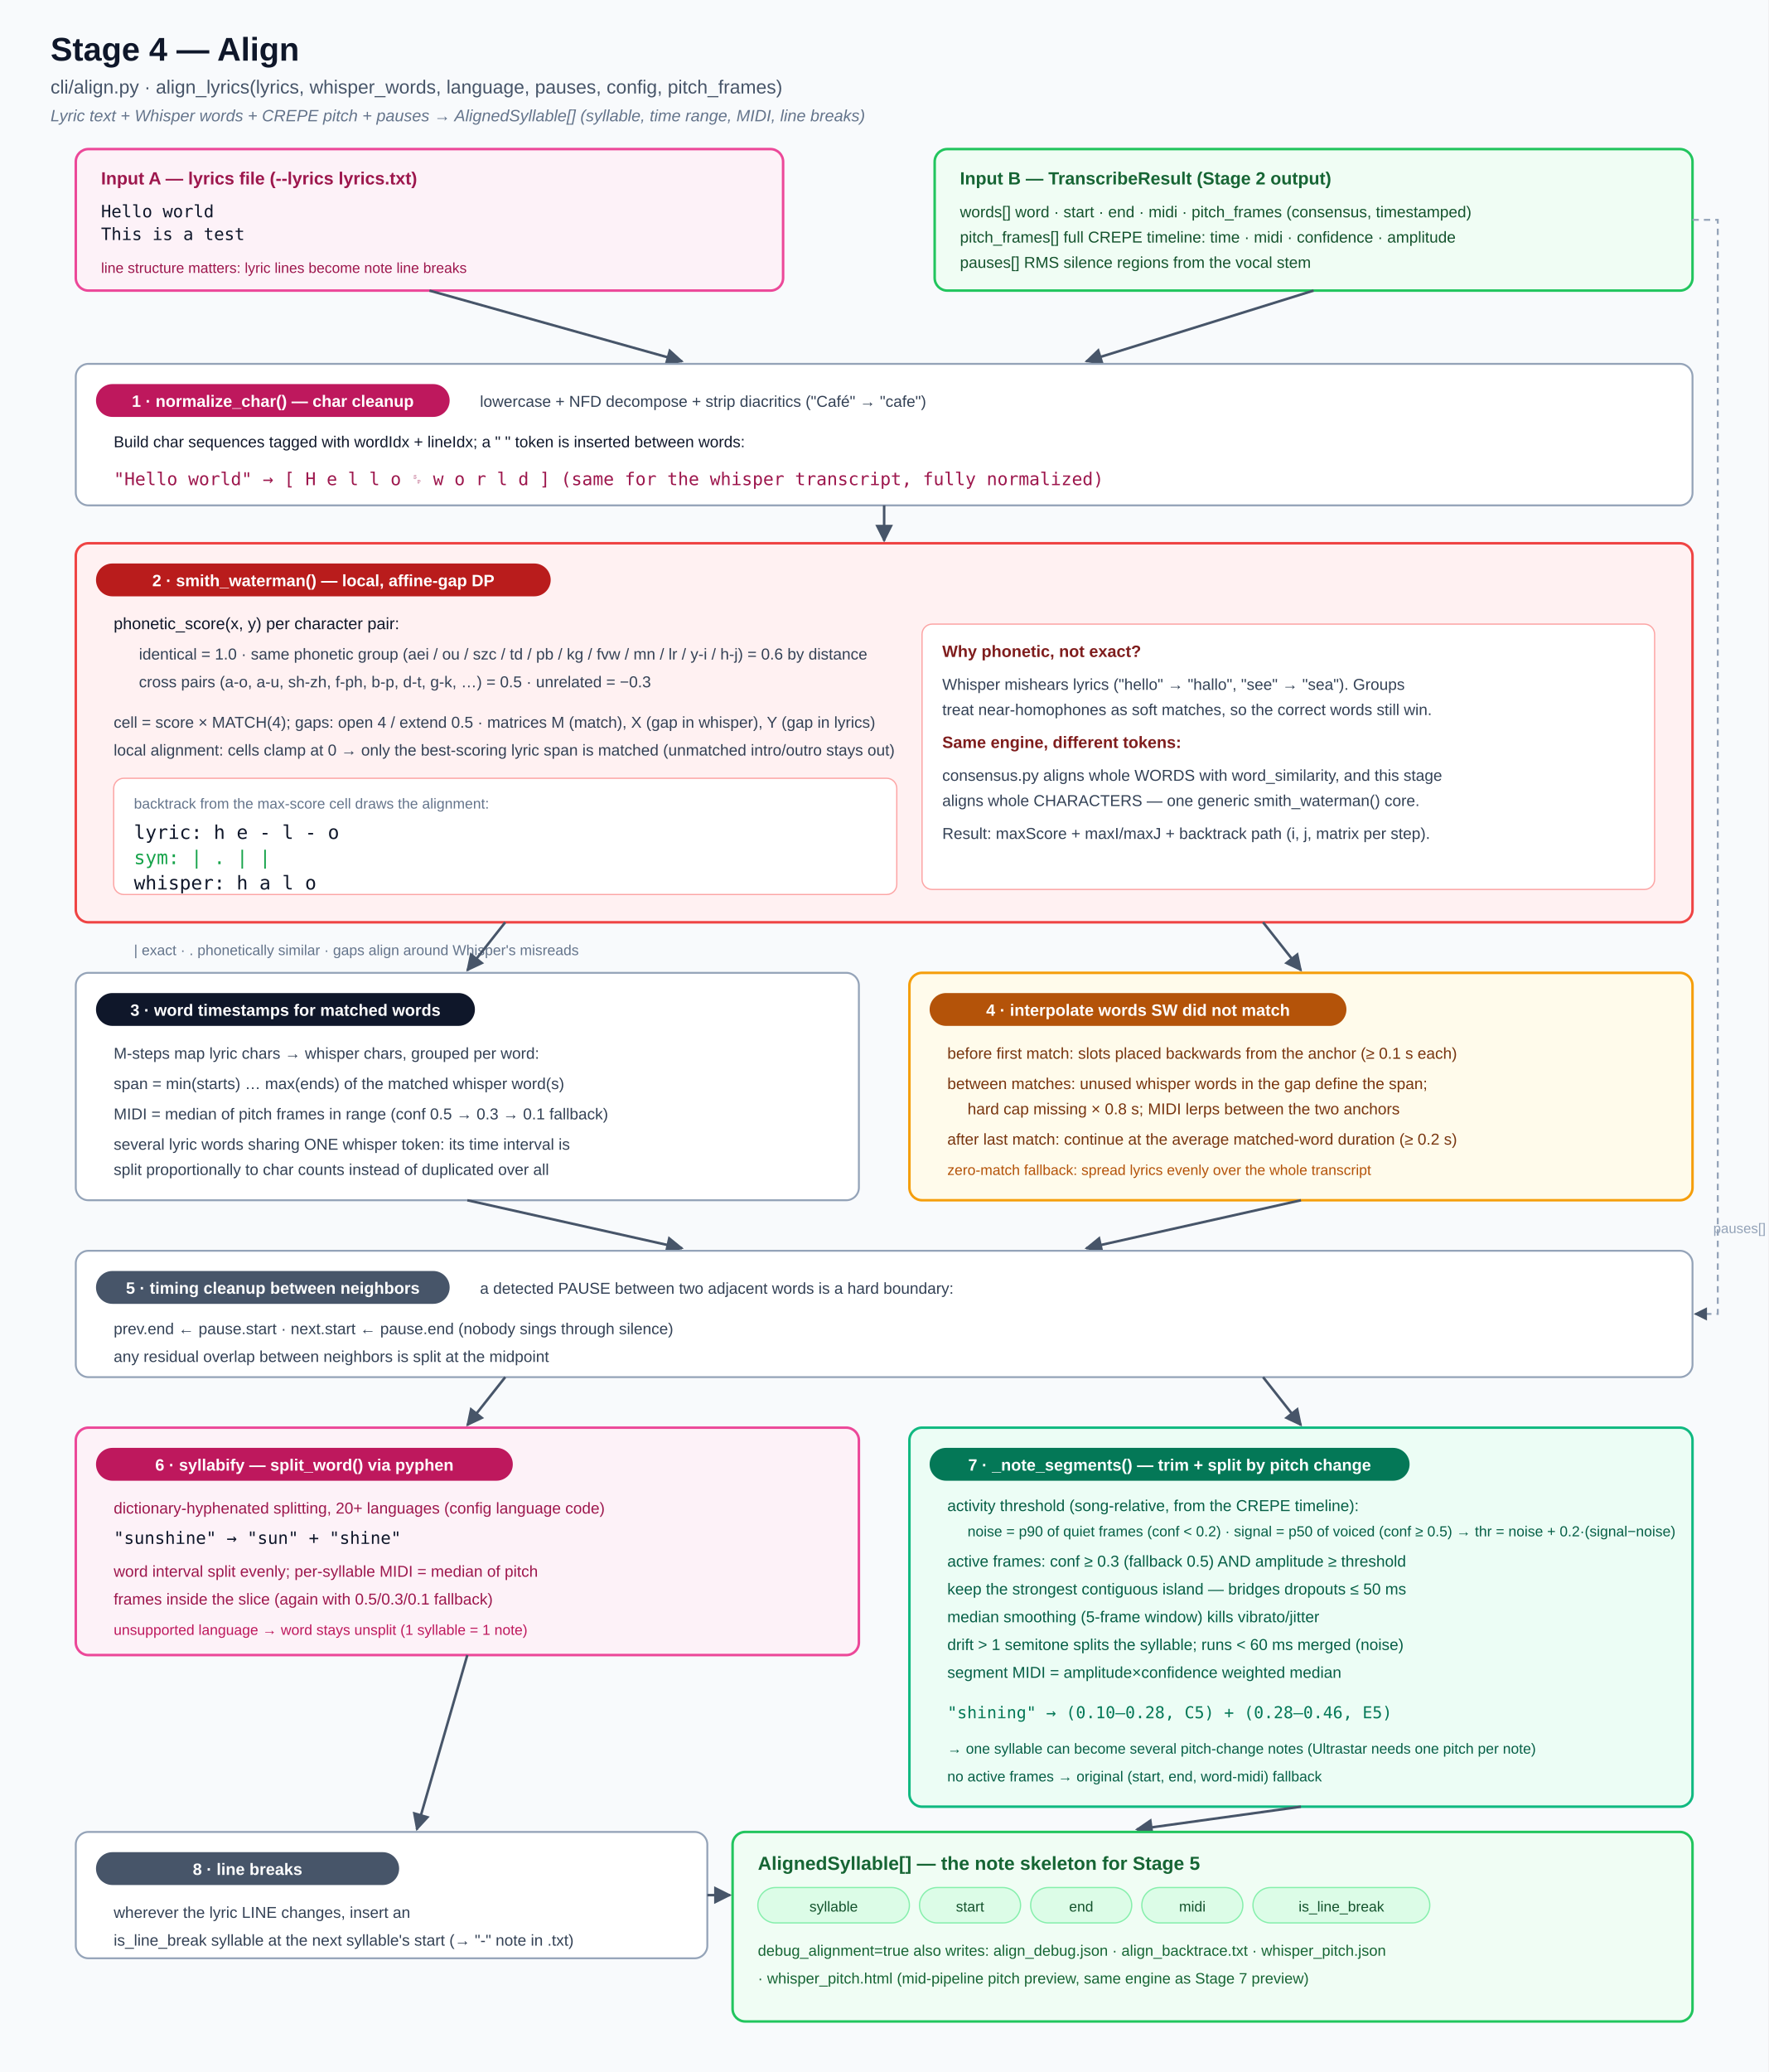
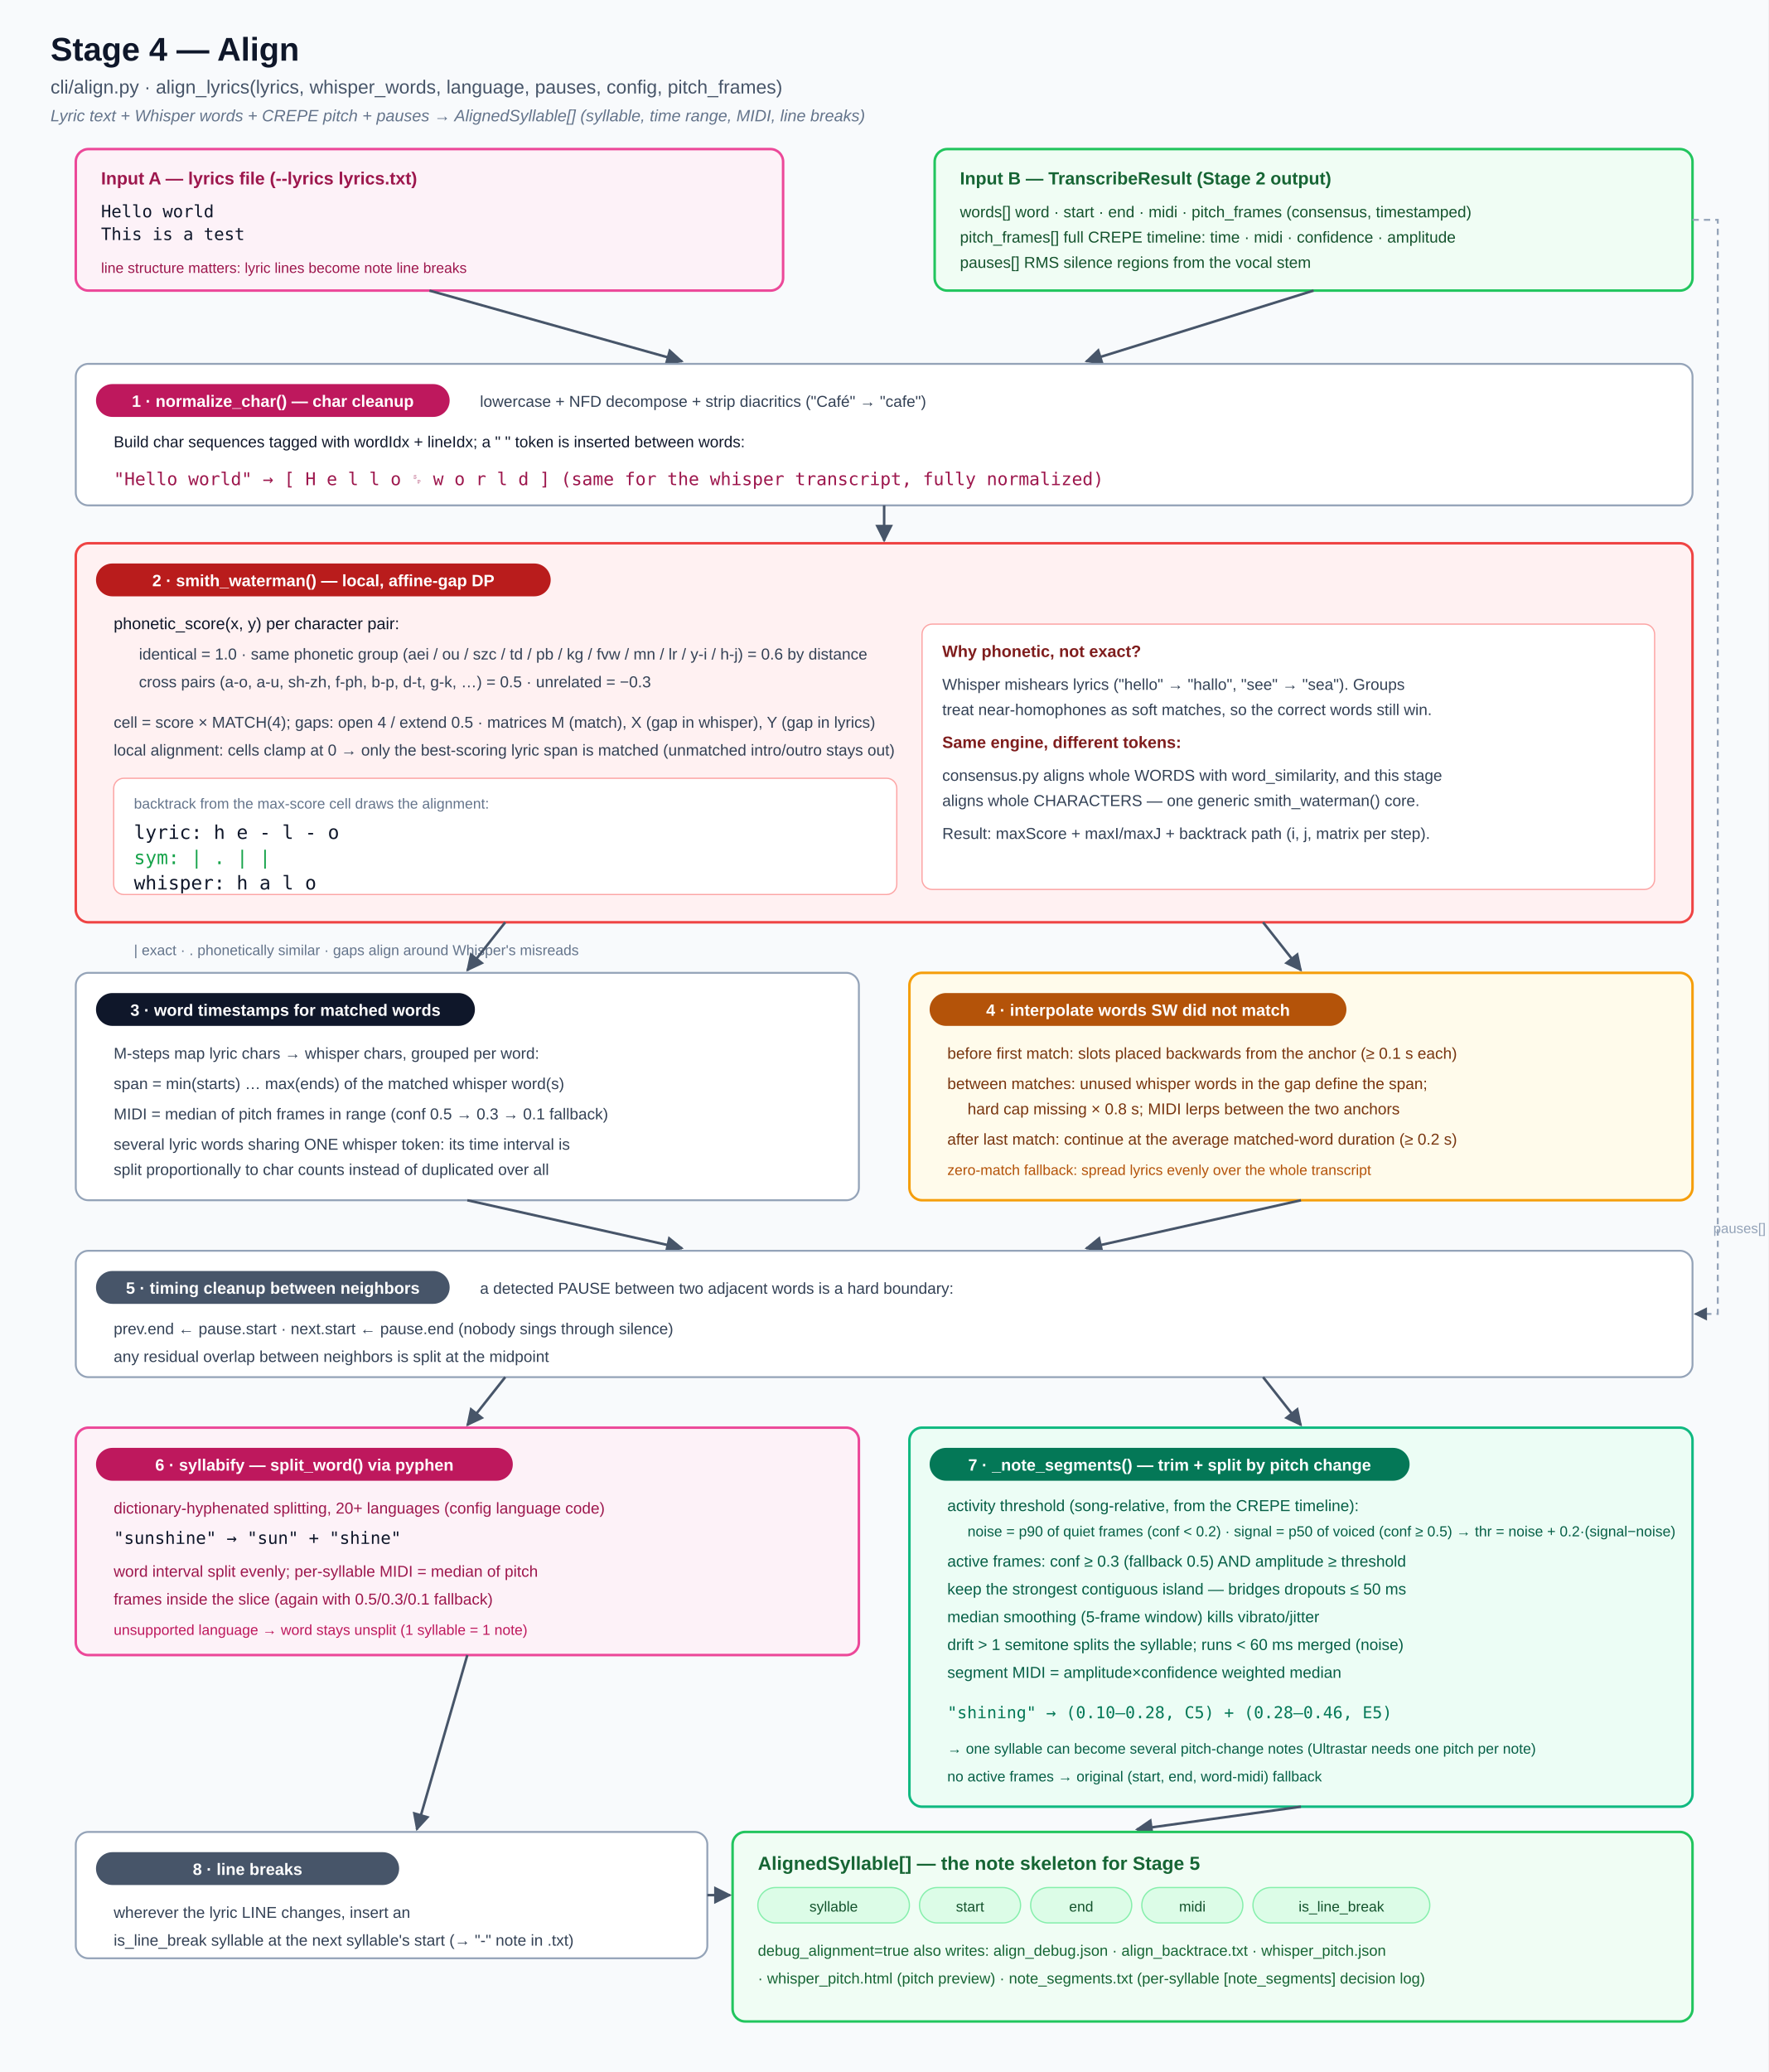
<svg xmlns="http://www.w3.org/2000/svg" width="1400" height="1640" viewBox="0 0 1400 1640" font-family="Segoe UI, Arial, sans-serif">
  <defs>
    <marker id="arr" viewBox="0 0 10 10" refX="9" refY="5" markerWidth="7" markerHeight="7" orient="auto-start-reverse">
      <path d="M 0 0 L 10 5 L 0 10 z" fill="#475569" />
    </marker>
  </defs>
  <rect width="1400" height="1640" fill="#f8fafc" />
  <text x="40" y="48" font-size="26" font-weight="bold" fill="#0f172a">Stage 4 — Align</text>
  <text x="40" y="74" font-size="15" fill="#475569">cli/align.py · align_lyrics(lyrics, whisper_words, language, pauses, config, pitch_frames)</text>
  <text x="40" y="96" font-size="13" font-style="italic" fill="#64748b">Lyric text + Whisper words + CREPE pitch + pauses → AlignedSyllable[] (syllable, time range, MIDI, line breaks)</text>
  <rect x="60" y="118" width="560" height="112" rx="10" fill="#fdf2f8" stroke="#ec4899" stroke-width="2" />
  <text x="80" y="146" font-size="14" font-weight="bold" fill="#9d174d">Input A — lyrics file (--lyrics lyrics.txt)</text>
  <text x="80" y="172" font-size="13.5" fill="#0f172a" font-family="Consolas, monospace">Hello world</text>
  <text x="80" y="190" font-size="13.5" fill="#0f172a" font-family="Consolas, monospace">This is a test</text>
  <text x="80" y="216" font-size="11.5" fill="#9d174d">line structure matters: lyric lines become note line breaks</text>
  <rect x="740" y="118" width="600" height="112" rx="10" fill="#f0fdf4" stroke="#22c55e" stroke-width="2" />
  <text x="760" y="146" font-size="14" font-weight="bold" fill="#166534">Input B — TranscribeResult (Stage 2 output)</text>
  <text x="760" y="172" font-size="12.5" fill="#14532d">words[]  word · start · end · midi · pitch_frames   (consensus, timestamped)</text>
  <text x="760" y="192" font-size="12.5" fill="#14532d">pitch_frames[]  full CREPE timeline: time · midi · confidence · amplitude</text>
  <text x="760" y="212" font-size="12.5" fill="#14532d">pauses[]  RMS silence regions from the vocal stem</text>
  <line x1="340" y1="230" x2="540" y2="286" stroke="#475569" stroke-width="2" marker-end="url(#arr)" />
  <line x1="1040" y1="230" x2="860" y2="286" stroke="#475569" stroke-width="2" marker-end="url(#arr)" />
  <rect x="60" y="288" width="1280" height="112" rx="10" fill="#ffffff" stroke="#94a3b8" stroke-width="1.5" />
  <rect x="76" y="304" width="280" height="26" rx="13" fill="#be185d" />
  <text x="216" y="322" font-size="13" fill="#fff" text-anchor="middle" font-weight="bold">1 · normalize_char() — char cleanup</text>
  <text x="380" y="322" font-size="12.5" fill="#334155">lowercase + NFD decompose + strip diacritics ("Café" → "cafe")</text>
  <text x="90" y="354" font-size="12.5" fill="#0f172a">Build char sequences tagged with wordIdx + lineIdx; a " " token is inserted between words:</text>
  <text x="90" y="384" font-size="14" fill="#9d174d" font-family="Consolas, monospace">"Hello world"  →  [ H  e  l  l  o  ␠  w  o  r  l  d ]      (same for the whisper transcript, fully normalized)</text>
  <line x1="700" y1="400" x2="700" y2="428" stroke="#475569" stroke-width="2" marker-end="url(#arr)" />
  <rect x="60" y="430" width="1280" height="300" rx="10" fill="#fff1f2" stroke="#ef4444" stroke-width="2" />
  <rect x="76" y="446" width="360" height="26" rx="13" fill="#b91c1c" />
  <text x="256" y="464" font-size="13" fill="#fff" text-anchor="middle" font-weight="bold">2 · smith_waterman() — local, affine-gap DP</text>
  <text x="90" y="498" font-size="13" fill="#0f172a">phonetic_score(x, y) per character pair:</text>
  <text x="110" y="522" font-size="12.5" fill="#334155">identical = 1.0 · same phonetic group (aei / ou / szc / td / pb / kg / fvw / mn / lr / y-i / h-j) = 0.6 by distance</text>
  <text x="110" y="544" font-size="12.5" fill="#334155">cross pairs (a-o, a-u, sh-zh, f-ph, b-p, d-t, g-k, …) = 0.5 · unrelated = −0.3</text>
  <text x="90" y="576" font-size="12.5" fill="#334155">cell = score × MATCH(4); gaps: open 4 / extend 0.5 · matrices M (match), X (gap in whisper), Y (gap in lyrics)</text>
  <text x="90" y="598" font-size="12.5" fill="#334155">local alignment: cells clamp at 0 → only the best-scoring lyric span is matched (unmatched intro/outro stays out)</text>
  <rect x="90" y="616" width="620" height="92" rx="8" fill="#ffffff" stroke="#fca5a5" />
  <text x="106" y="640" font-size="11.5" fill="#64748b">backtrack from the max-score cell draws the alignment:</text>
  <text x="106" y="664" font-size="15" fill="#0f172a" font-family="Consolas, monospace">lyric:     h  e  -  l  -  o</text>
  <text x="106" y="684" font-size="15" fill="#16a34a" font-family="Consolas, monospace">sym:       |  .     |     |</text>
  <text x="106" y="704" font-size="15" fill="#0f172a" font-family="Consolas, monospace">whisper:   h  a     l     o</text>
  <text x="106" y="756" font-size="11.5" fill="#64748b">| exact · . phonetically similar · gaps align around Whisper's misreads</text>
  <rect x="730" y="494" width="580" height="210" rx="8" fill="#ffffff" stroke="#fca5a5" />
  <text x="746" y="520" font-size="13" font-weight="bold" fill="#7f1d1d">Why phonetic, not exact?</text>
  <text x="746" y="546" font-size="12.5" fill="#334155">Whisper mishears lyrics ("hello" → "hallo", "see" → "sea"). Groups</text>
  <text x="746" y="566" font-size="12.5" fill="#334155">treat near-homophones as soft matches, so the correct words still win.</text>
  <text x="746" y="592" font-size="13" font-weight="bold" fill="#7f1d1d">Same engine, different tokens:</text>
  <text x="746" y="618" font-size="12.5" fill="#334155">consensus.py aligns whole WORDS with word_similarity, and this stage</text>
  <text x="746" y="638" font-size="12.5" fill="#334155">aligns whole CHARACTERS — one generic smith_waterman() core.</text>
  <text x="746" y="664" font-size="12.5" fill="#334155">Result: maxScore + maxI/maxJ + backtrack path (i, j, matrix per step).</text>
  <line x1="400" y1="730" x2="370" y2="768" stroke="#475569" stroke-width="2" marker-end="url(#arr)" />
  <line x1="1000" y1="730" x2="1030" y2="768" stroke="#475569" stroke-width="2" marker-end="url(#arr)" />
  <rect x="60" y="770" width="620" height="180" rx="10" fill="#ffffff" stroke="#94a3b8" stroke-width="1.5" />
  <rect x="76" y="786" width="300" height="26" rx="13" fill="#0f172a" />
  <text x="226" y="804" font-size="13" fill="#fff" text-anchor="middle" font-weight="bold">3 · word timestamps for matched words</text>
  <text x="90" y="838" font-size="12.5" fill="#334155">M-steps map lyric chars → whisper chars, grouped per word:</text>
  <text x="90" y="862" font-size="12.5" fill="#334155">span = min(starts) … max(ends) of the matched whisper word(s)</text>
  <text x="90" y="886" font-size="12.5" fill="#334155">MIDI = median of pitch frames in range (conf 0.5 → 0.3 → 0.1 fallback)</text>
  <text x="90" y="910" font-size="12.5" fill="#334155">several lyric words sharing ONE whisper token: its time interval is</text>
  <text x="90" y="930" font-size="12.5" fill="#334155">split proportionally to char counts instead of duplicated over all</text>
  <rect x="720" y="770" width="620" height="180" rx="10" fill="#fffbeb" stroke="#f59e0b" stroke-width="2" />
  <rect x="736" y="786" width="330" height="26" rx="13" fill="#b45309" />
  <text x="901" y="804" font-size="13" fill="#fff" text-anchor="middle" font-weight="bold">4 · interpolate words SW did not match</text>
  <text x="750" y="838" font-size="12.5" fill="#78350f">before first match: slots placed backwards from the anchor (≥ 0.1 s each)</text>
  <text x="750" y="862" font-size="12.5" fill="#78350f">between matches: unused whisper words in the gap define the span;</text>
  <text x="766" y="882" font-size="12.5" fill="#78350f">hard cap missing × 0.8 s; MIDI lerps between the two anchors</text>
  <text x="750" y="906" font-size="12.5" fill="#78350f">after last match: continue at the average matched-word duration (≥ 0.2 s)</text>
  <text x="750" y="930" font-size="11.5" fill="#b45309">zero-match fallback: spread lyrics evenly over the whole transcript</text>
  <line x1="370" y1="950" x2="540" y2="988" stroke="#475569" stroke-width="2" marker-end="url(#arr)" />
  <line x1="1030" y1="950" x2="860" y2="988" stroke="#475569" stroke-width="2" marker-end="url(#arr)" />
  <path d="M 1340 174 L 1360 174 L 1360 1040 L 1342 1040" fill="none" stroke="#94a3b8" stroke-width="1.5" stroke-dasharray="5 4" marker-end="url(#arr)" />
  <text x="1398" y="976" font-size="11" fill="#94a3b8" text-anchor="end">pauses[]</text>
  <rect x="60" y="990" width="1280" height="100" rx="10" fill="#ffffff" stroke="#94a3b8" stroke-width="1.5" />
  <rect x="76" y="1006" width="280" height="26" rx="13" fill="#475569" />
  <text x="216" y="1024" font-size="13" fill="#fff" text-anchor="middle" font-weight="bold">5 · timing cleanup between neighbors</text>
  <text x="380" y="1024" font-size="12.5" fill="#334155">a detected PAUSE between two adjacent words is a hard boundary:</text>
  <text x="90" y="1056" font-size="12.5" fill="#334155">prev.end ← pause.start · next.start ← pause.end (nobody sings through silence)</text>
  <text x="90" y="1078" font-size="12.5" fill="#334155">any residual overlap between neighbors is split at the midpoint</text>
  <line x1="400" y1="1090" x2="370" y2="1128" stroke="#475569" stroke-width="2" marker-end="url(#arr)" />
  <line x1="1000" y1="1090" x2="1030" y2="1128" stroke="#475569" stroke-width="2" marker-end="url(#arr)" />
  <rect x="60" y="1130" width="620" height="180" rx="10" fill="#fdf2f8" stroke="#ec4899" stroke-width="2" />
  <rect x="76" y="1146" width="330" height="26" rx="13" fill="#be185d" />
  <text x="241" y="1164" font-size="13" fill="#fff" text-anchor="middle" font-weight="bold">6 · syllabify — split_word() via pyphen</text>
  <text x="90" y="1198" font-size="12.5" fill="#9d174d">dictionary-hyphenated splitting, 20+ languages (config language code)</text>
  <text x="90" y="1222" font-size="13.5" fill="#0f172a" font-family="Consolas, monospace">"sunshine" → "sun" + "shine"</text>
  <text x="90" y="1248" font-size="12.5" fill="#9d174d">word interval split evenly; per-syllable MIDI = median of pitch</text>
  <text x="90" y="1270" font-size="12.5" fill="#9d174d">frames inside the slice (again with 0.5/0.3/0.1 fallback)</text>
  <text x="90" y="1294" font-size="11.5" fill="#be185d">unsupported language → word stays unsplit (1 syllable = 1 note)</text>
  <rect x="720" y="1130" width="620" height="300" rx="10" fill="#ecfdf5" stroke="#10b981" stroke-width="2" />
  <rect x="736" y="1146" width="380" height="26" rx="13" fill="#047857" />
  <text x="926" y="1164" font-size="13" fill="#fff" text-anchor="middle" font-weight="bold">7 · _note_segments() — trim + split by pitch change</text>
  <text x="750" y="1196" font-size="12.5" fill="#065f46">activity threshold (song-relative, from the CREPE timeline):</text>
  <text x="766" y="1216" font-size="11.5" fill="#065f46">noise = p90 of quiet frames (conf &lt; 0.2) · signal = p50 of voiced (conf ≥ 0.5) → thr = noise + 0.2·(signal−noise)</text>
  <text x="750" y="1240" font-size="12.5" fill="#065f46">active frames: conf ≥ 0.3 (fallback 0.5) AND amplitude ≥ threshold</text>
  <text x="750" y="1262" font-size="12.5" fill="#065f46">keep the strongest contiguous island — bridges dropouts ≤ 50 ms</text>
  <text x="750" y="1284" font-size="12.5" fill="#065f46">median smoothing (5-frame window) kills vibrato/jitter</text>
  <text x="750" y="1306" font-size="12.5" fill="#065f46">drift &gt; 1 semitone splits the syllable; runs &lt; 60 ms merged (noise)</text>
  <text x="750" y="1328" font-size="12.5" fill="#065f46">segment MIDI = amplitude×confidence weighted median</text>
  <text x="750" y="1360" font-size="13" fill="#047857" font-family="Consolas, monospace">"shining" → (0.10–0.28, C5) + (0.28–0.46, E5)</text>
  <text x="750" y="1388" font-size="11.5" fill="#065f46">→ one syllable can become several pitch-change notes (Ultrastar needs one pitch per note)</text>
  <text x="750" y="1410" font-size="11.5" fill="#065f46">no active frames → original (start, end, word-midi) fallback</text>
  <line x1="370" y1="1310" x2="330" y2="1448" stroke="#475569" stroke-width="2" marker-end="url(#arr)" />
  <line x1="1030" y1="1430" x2="900" y2="1448" stroke="#475569" stroke-width="2" marker-end="url(#arr)" />
  <rect x="60" y="1450" width="500" height="100" rx="10" fill="#ffffff" stroke="#94a3b8" stroke-width="1.5" />
  <rect x="76" y="1466" width="240" height="26" rx="13" fill="#475569" />
  <text x="196" y="1484" font-size="13" fill="#fff" text-anchor="middle" font-weight="bold">8 · line breaks</text>
  <text x="90" y="1518" font-size="12.5" fill="#334155">wherever the lyric LINE changes, insert an</text>
  <text x="90" y="1540" font-size="12.5" fill="#334155">is_line_break syllable at the next syllable's start (→ "-" note in .txt)</text>
  <rect x="580" y="1450" width="760" height="150" rx="10" fill="#f0fdf4" stroke="#22c55e" stroke-width="2" />
  <text x="600" y="1480" font-size="15" font-weight="bold" fill="#166534">AlignedSyllable[] — the note skeleton for Stage 5</text>
  <g font-size="11.5" fill="#14532d">
    <rect x="600" y="1494" width="120" height="28" rx="14" fill="#dcfce7" stroke="#86efac" />
    <text x="660" y="1513" text-anchor="middle">syllable</text>
    <rect x="728" y="1494" width="80" height="28" rx="14" fill="#dcfce7" stroke="#86efac" />
    <text x="768" y="1513" text-anchor="middle">start</text>
    <rect x="816" y="1494" width="80" height="28" rx="14" fill="#dcfce7" stroke="#86efac" />
    <text x="856" y="1513" text-anchor="middle">end</text>
    <rect x="904" y="1494" width="80" height="28" rx="14" fill="#dcfce7" stroke="#86efac" />
    <text x="944" y="1513" text-anchor="middle">midi</text>
    <rect x="992" y="1494" width="140" height="28" rx="14" fill="#dcfce7" stroke="#86efac" />
    <text x="1062" y="1513" text-anchor="middle">is_line_break</text>
  </g>
  <text x="600" y="1548" font-size="12" fill="#166534">debug_alignment=true also writes: align_debug.json · align_backtrace.txt · whisper_pitch.json</text>
-   <text x="600" y="1570" font-size="12" fill="#166534">· whisper_pitch.html (mid-pipeline pitch preview, same engine as Stage 7 preview)</text>
+   <text x="600" y="1570" font-size="12" fill="#166534">· whisper_pitch.html (pitch preview) · note_segments.txt (per-syllable [note_segments] decision log)</text>
  <line x1="560" y1="1500" x2="578" y2="1500" stroke="#475569" stroke-width="2" marker-end="url(#arr)" />
</svg>
